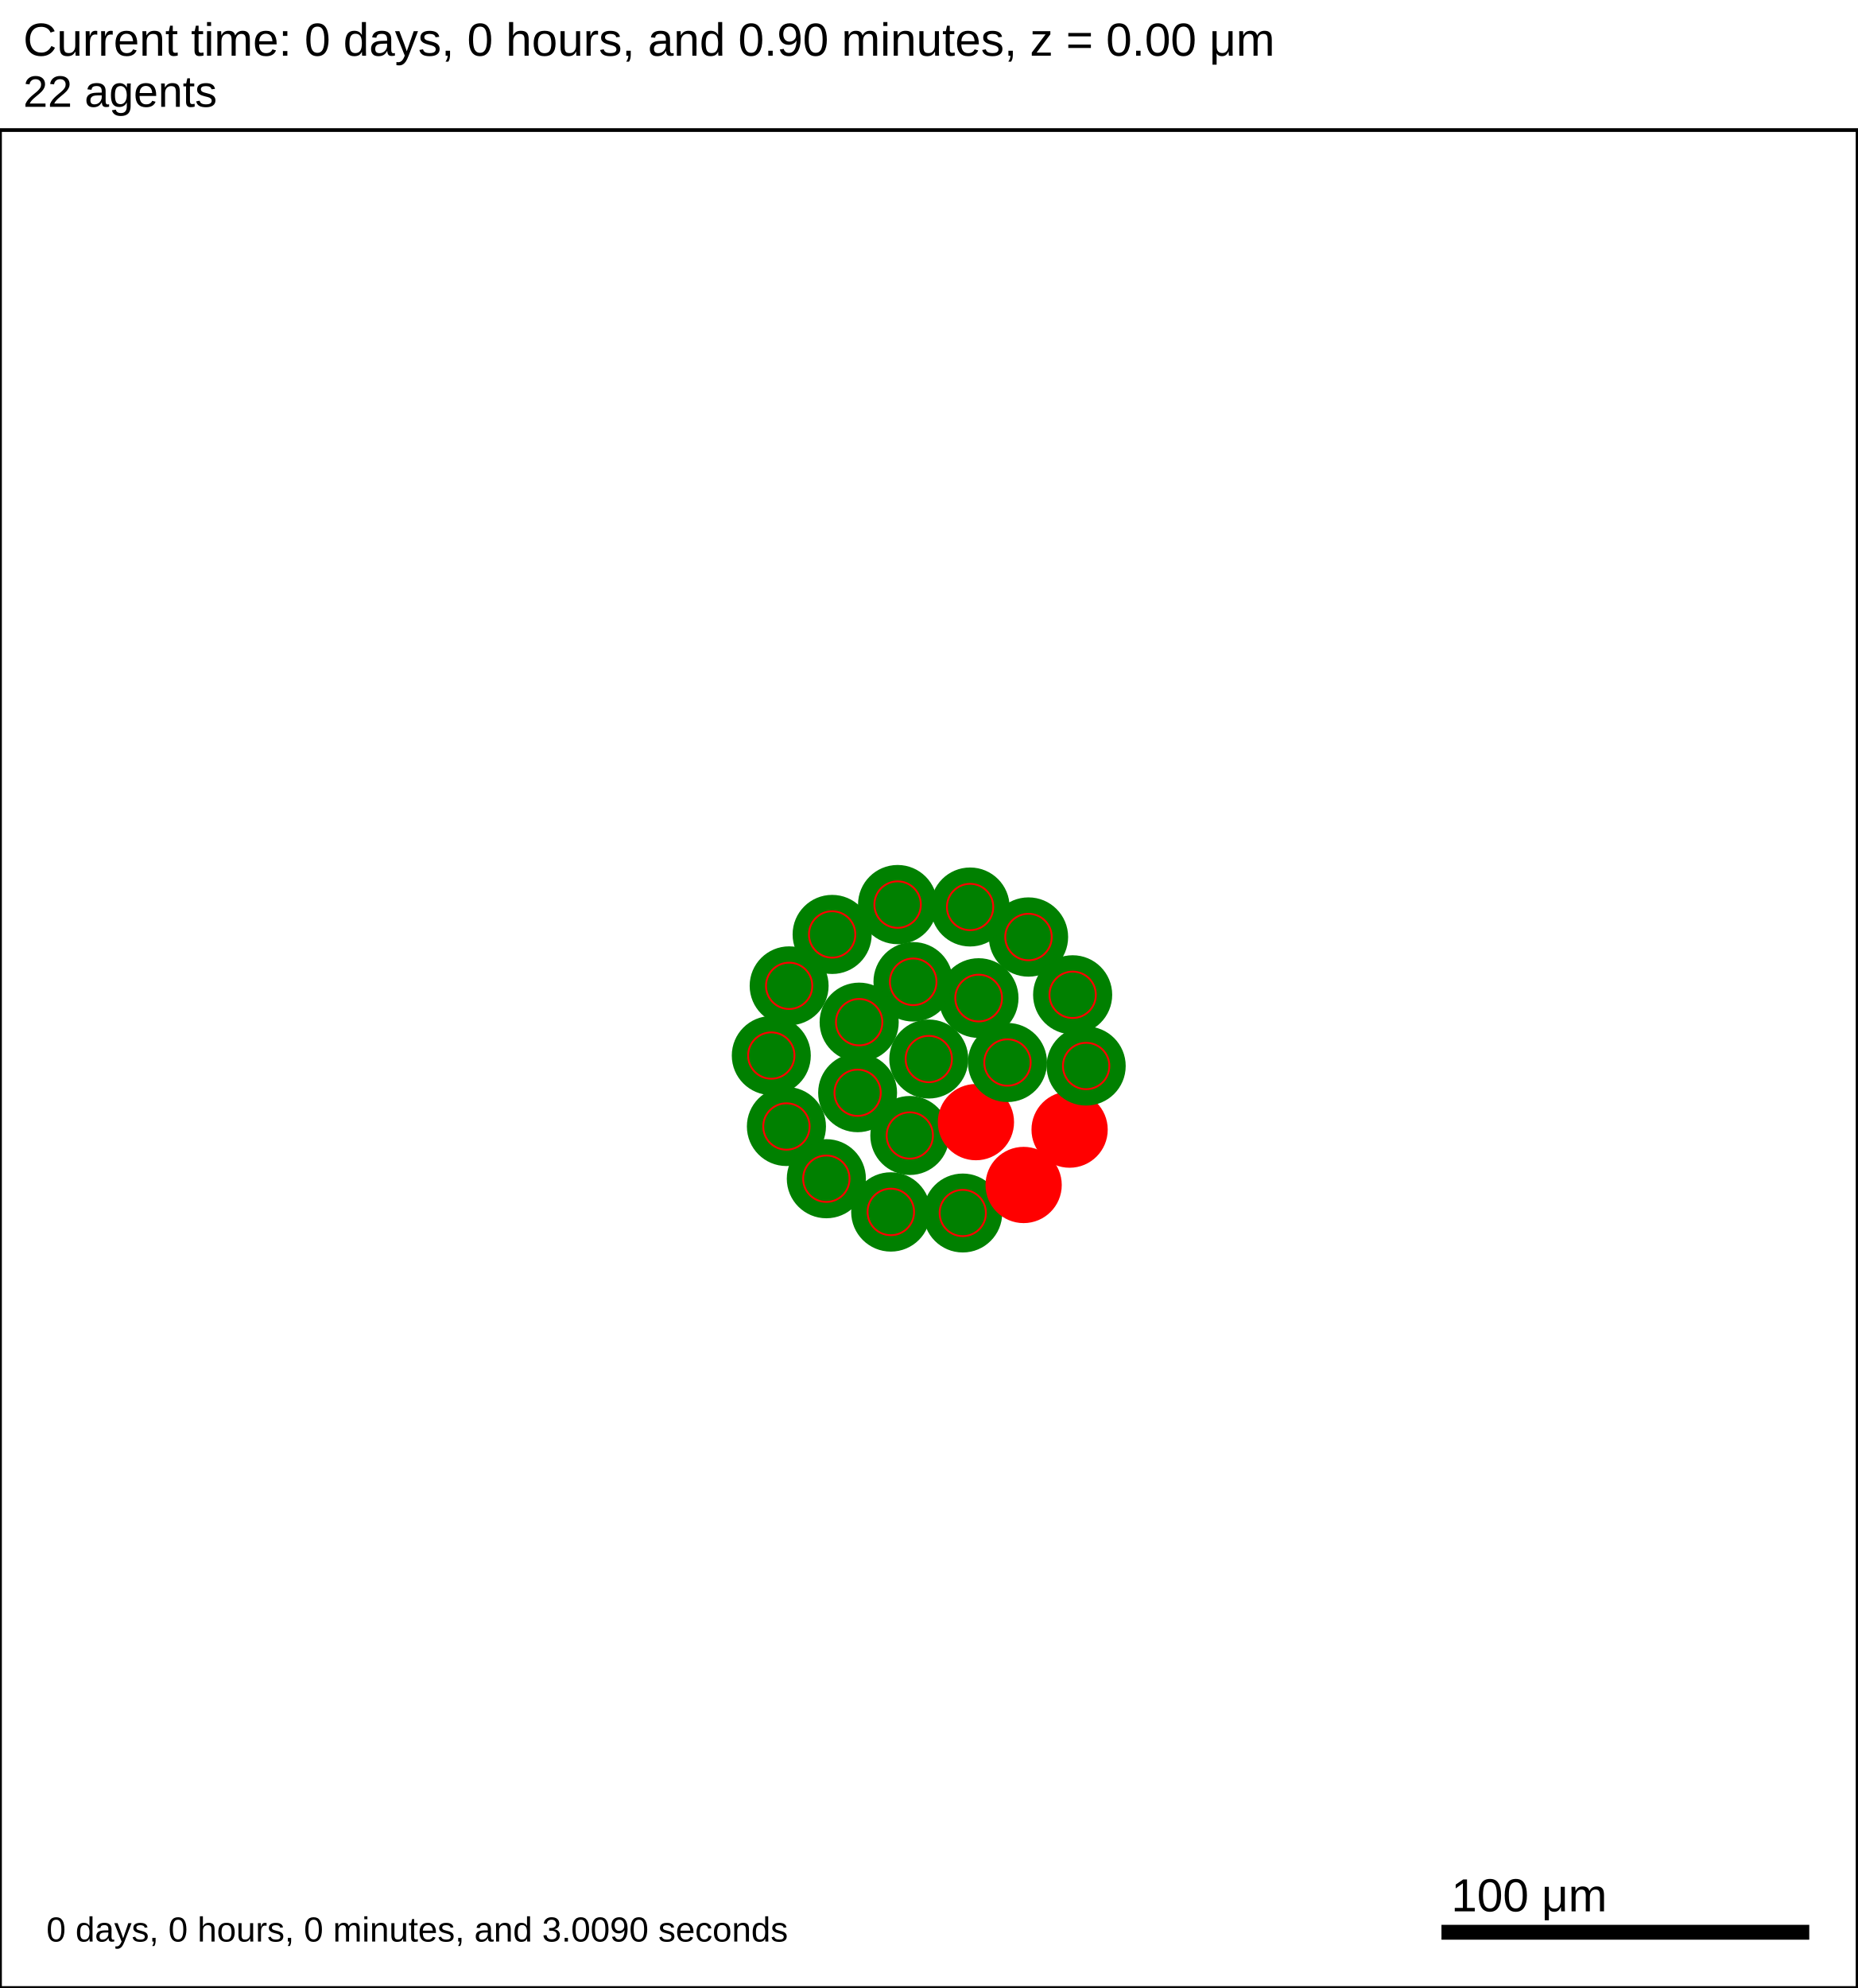
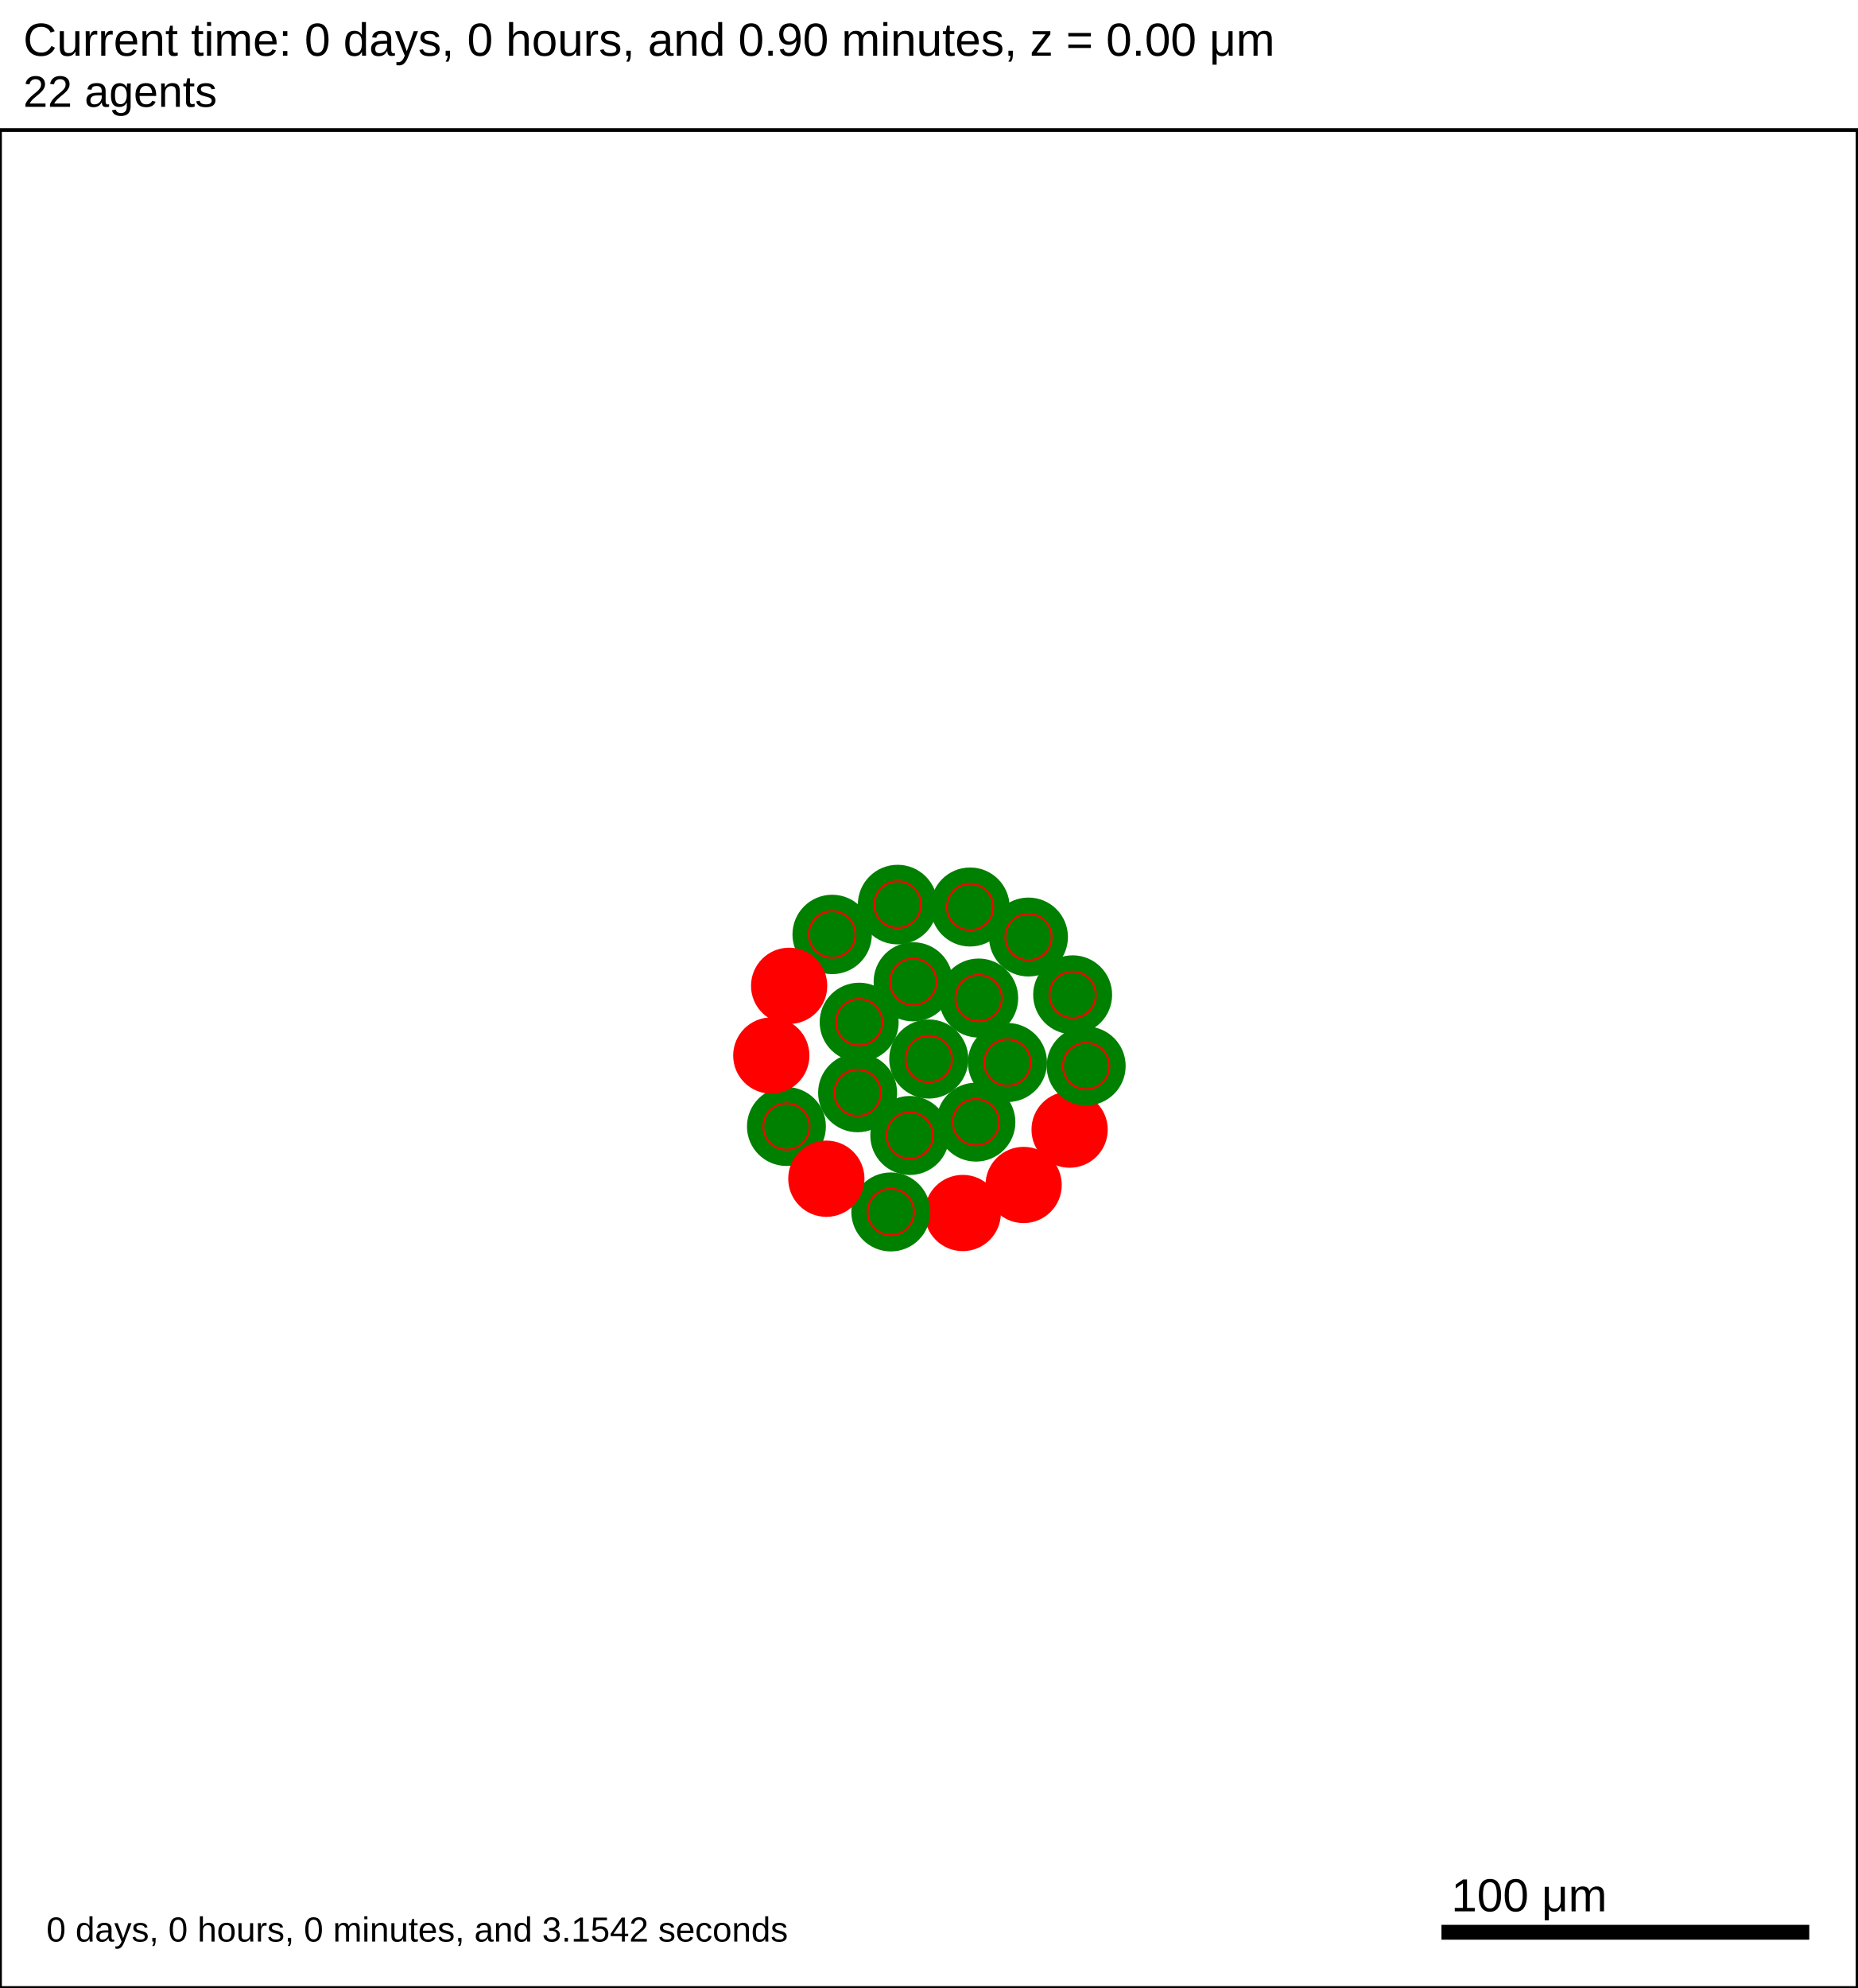
<svg xmlns="http://www.w3.org/2000/svg" version="1.1" width="500" height="535" id="svg2">
  <rect x="0" y="0" width="500" height="535" stroke-width="1" stroke="white" fill="white" />
  <text x="6.25" y="15" font-family="Arial" font-size="12.5" fill="black">
   Current time: 0 days, 0 hours, and 0.90 minutes, z = 0.00 μm
  </text>
  <text x="6.25" y="28.75" font-family="Arial" font-size="11.875" fill="black">
   22 agents
  </text>
  <g id="tissue" transform="translate(0,535) scale(1,-1)">
    <g id="ECM">
  </g>
    <g id="cells">
      <g id="cell0">
-         <circle cx="250" cy="250" r="10.381" stroke-width="0.5" stroke="green" fill="green" />
-         <circle cx="250" cy="250" r="6.234" stroke-width="0.5" stroke="red" fill="green" />
+         <circle cx="250" cy="250" r="10.397" stroke-width="0.5" stroke="green" fill="green" />
+         <circle cx="250" cy="250" r="6.243" stroke-width="0.5" stroke="red" fill="green" />
      </g>
      <g id="cell1">
-         <circle cx="230.842" cy="240.923" r="10.37" stroke-width="0.5" stroke="green" fill="green" />
-         <circle cx="230.842" cy="240.923" r="6.227" stroke-width="0.5" stroke="red" fill="green" />
+         <circle cx="230.842" cy="240.923" r="10.381" stroke-width="0.5" stroke="green" fill="green" />
+         <circle cx="230.842" cy="240.923" r="6.234" stroke-width="0.5" stroke="red" fill="green" />
      </g>
      <g id="cell2">
-         <circle cx="263.426" cy="266.406" r="10.476" stroke-width="0.5" stroke="green" fill="green" />
-         <circle cx="263.426" cy="266.406" r="6.291" stroke-width="0.5" stroke="red" fill="green" />
+         <circle cx="263.426" cy="266.406" r="10.387" stroke-width="0.5" stroke="green" fill="green" />
+         <circle cx="263.426" cy="266.406" r="6.237" stroke-width="0.5" stroke="red" fill="green" />
      </g>
      <g id="cell3">
        <circle cx="244.892" cy="229.425" r="10.381" stroke-width="0.5" stroke="green" fill="green" />
        <circle cx="244.892" cy="229.425" r="6.234" stroke-width="0.5" stroke="red" fill="green" />
      </g>
      <g id="cell4">
-         <circle cx="245.806" cy="270.781" r="10.446" stroke-width="0.5" stroke="green" fill="green" />
-         <circle cx="245.806" cy="270.781" r="6.273" stroke-width="0.5" stroke="red" fill="green" />
+         <circle cx="245.806" cy="270.781" r="10.401" stroke-width="0.5" stroke="green" fill="green" />
+         <circle cx="245.806" cy="270.781" r="6.246" stroke-width="0.5" stroke="red" fill="green" />
      </g>
      <g id="cell5">
-         <circle cx="262.688" cy="233.016" r="10.012" stroke-width="0.5" stroke="red" fill="red" />
-         <circle cx="262.688" cy="233.016" r="6.012" stroke-width="0.5" stroke="red" fill="red" />
+         <circle cx="262.688" cy="233.016" r="10.37" stroke-width="0.5" stroke="green" fill="green" />
+         <circle cx="262.688" cy="233.016" r="6.227" stroke-width="0.5" stroke="red" fill="green" />
      </g>
      <g id="cell6">
-         <circle cx="231.262" cy="259.916" r="10.397" stroke-width="0.5" stroke="green" fill="green" />
-         <circle cx="231.262" cy="259.916" r="6.243" stroke-width="0.5" stroke="red" fill="green" />
+         <circle cx="231.262" cy="259.916" r="10.378" stroke-width="0.5" stroke="green" fill="green" />
+         <circle cx="231.262" cy="259.916" r="6.232" stroke-width="0.5" stroke="red" fill="green" />
      </g>
      <g id="cell7">
-         <circle cx="271.179" cy="249.063" r="10.397" stroke-width="0.5" stroke="green" fill="green" />
-         <circle cx="271.179" cy="249.063" r="6.243" stroke-width="0.5" stroke="red" fill="green" />
+         <circle cx="271.179" cy="249.063" r="10.394" stroke-width="0.5" stroke="green" fill="green" />
+         <circle cx="271.179" cy="249.063" r="6.241" stroke-width="0.5" stroke="red" fill="green" />
      </g>
      <g id="cell8">
-         <circle cx="259.149" cy="208.562" r="10.372" stroke-width="0.5" stroke="green" fill="green" />
-         <circle cx="259.149" cy="208.562" r="6.228" stroke-width="0.5" stroke="red" fill="green" />
+         <circle cx="259.148" cy="208.561" r="10.012" stroke-width="0.5" stroke="red" fill="red" />
+         <circle cx="259.148" cy="208.561" r="6.012" stroke-width="0.5" stroke="red" fill="red" />
      </g>
      <g id="cell9">
-         <circle cx="211.683" cy="231.845" r="10.394" stroke-width="0.5" stroke="green" fill="green" />
-         <circle cx="211.683" cy="231.845" r="6.241" stroke-width="0.5" stroke="red" fill="green" />
+         <circle cx="211.683" cy="231.845" r="10.372" stroke-width="0.5" stroke="green" fill="green" />
+         <circle cx="211.683" cy="231.845" r="6.228" stroke-width="0.5" stroke="red" fill="green" />
      </g>
      <g id="cell10">
-         <circle cx="223.989" cy="283.53" r="10.394" stroke-width="0.5" stroke="green" fill="green" />
-         <circle cx="223.989" cy="283.53" r="6.241" stroke-width="0.5" stroke="red" fill="green" />
+         <circle cx="223.989" cy="283.53" r="10.433" stroke-width="0.5" stroke="green" fill="green" />
+         <circle cx="223.989" cy="283.53" r="6.265" stroke-width="0.5" stroke="red" fill="green" />
      </g>
      <g id="cell11">
-         <circle cx="276.838" cy="282.832" r="10.42" stroke-width="0.5" stroke="green" fill="green" />
-         <circle cx="276.838" cy="282.832" r="6.257" stroke-width="0.5" stroke="red" fill="green" />
+         <circle cx="276.837" cy="282.833" r="10.372" stroke-width="0.5" stroke="green" fill="green" />
+         <circle cx="276.837" cy="282.833" r="6.228" stroke-width="0.5" stroke="red" fill="green" />
      </g>
      <g id="cell12">
        <circle cx="287.906" cy="231.002" r="10.012" stroke-width="0.5" stroke="red" fill="red" />
        <circle cx="287.906" cy="231.002" r="6.012" stroke-width="0.5" stroke="red" fill="red" />
      </g>
      <g id="cell13">
-         <circle cx="239.783" cy="208.849" r="10.424" stroke-width="0.5" stroke="green" fill="green" />
-         <circle cx="239.783" cy="208.849" r="6.259" stroke-width="0.5" stroke="red" fill="green" />
+         <circle cx="239.783" cy="208.849" r="10.381" stroke-width="0.5" stroke="green" fill="green" />
+         <circle cx="239.783" cy="208.849" r="6.234" stroke-width="0.5" stroke="red" fill="green" />
      </g>
      <g id="cell14">
-         <circle cx="207.61" cy="250.938" r="10.384" stroke-width="0.5" stroke="green" fill="green" />
-         <circle cx="207.61" cy="250.938" r="6.235" stroke-width="0.5" stroke="red" fill="green" />
+         <circle cx="207.61" cy="250.938" r="10.012" stroke-width="0.5" stroke="red" fill="red" />
+         <circle cx="207.61" cy="250.938" r="6.012" stroke-width="0.5" stroke="red" fill="red" />
      </g>
      <g id="cell15">
-         <circle cx="241.613" cy="291.562" r="10.412" stroke-width="0.5" stroke="green" fill="green" />
-         <circle cx="241.613" cy="291.562" r="6.252" stroke-width="0.5" stroke="red" fill="green" />
+         <circle cx="241.613" cy="291.562" r="10.461" stroke-width="0.5" stroke="green" fill="green" />
+         <circle cx="241.613" cy="291.562" r="6.281" stroke-width="0.5" stroke="red" fill="green" />
      </g>
      <g id="cell16">
-         <circle cx="288.725" cy="267.282" r="10.397" stroke-width="0.5" stroke="green" fill="green" />
-         <circle cx="288.725" cy="267.282" r="6.243" stroke-width="0.5" stroke="red" fill="green" />
+         <circle cx="288.725" cy="267.282" r="10.375" stroke-width="0.5" stroke="green" fill="green" />
+         <circle cx="288.725" cy="267.282" r="6.23" stroke-width="0.5" stroke="red" fill="green" />
      </g>
      <g id="cell17">
-         <circle cx="275.532" cy="216.104" r="10.012" stroke-width="0.5" stroke="red" fill="red" />
-         <circle cx="275.532" cy="216.104" r="6.012" stroke-width="0.5" stroke="red" fill="red" />
+         <circle cx="275.531" cy="216.104" r="10.012" stroke-width="0.5" stroke="red" fill="red" />
+         <circle cx="275.531" cy="216.104" r="6.012" stroke-width="0.5" stroke="red" fill="red" />
      </g>
      <g id="cell18">
-         <circle cx="222.428" cy="217.789" r="10.397" stroke-width="0.5" stroke="green" fill="green" />
-         <circle cx="222.428" cy="217.789" r="6.243" stroke-width="0.5" stroke="red" fill="green" />
+         <circle cx="222.428" cy="217.789" r="10.012" stroke-width="0.5" stroke="red" fill="red" />
+         <circle cx="222.428" cy="217.789" r="6.012" stroke-width="0.5" stroke="red" fill="red" />
      </g>
      <g id="cell19">
-         <circle cx="212.413" cy="269.699" r="10.375" stroke-width="0.5" stroke="green" fill="green" />
-         <circle cx="212.413" cy="269.699" r="6.23" stroke-width="0.5" stroke="red" fill="green" />
+         <circle cx="212.413" cy="269.699" r="10.012" stroke-width="0.5" stroke="red" fill="red" />
+         <circle cx="212.413" cy="269.699" r="6.012" stroke-width="0.5" stroke="red" fill="red" />
      </g>
      <g id="cell20">
-         <circle cx="261.124" cy="290.915" r="10.381" stroke-width="0.5" stroke="green" fill="green" />
-         <circle cx="261.124" cy="290.915" r="6.234" stroke-width="0.5" stroke="red" fill="green" />
+         <circle cx="261.124" cy="290.915" r="10.387" stroke-width="0.5" stroke="green" fill="green" />
+         <circle cx="261.124" cy="290.915" r="6.237" stroke-width="0.5" stroke="red" fill="green" />
      </g>
      <g id="cell21">
-         <circle cx="292.359" cy="248.125" r="10.397" stroke-width="0.5" stroke="green" fill="green" />
-         <circle cx="292.359" cy="248.125" r="6.243" stroke-width="0.5" stroke="red" fill="green" />
+         <circle cx="292.359" cy="248.125" r="10.384" stroke-width="0.5" stroke="green" fill="green" />
+         <circle cx="292.359" cy="248.125" r="6.235" stroke-width="0.5" stroke="red" fill="green" />
      </g>
    </g>
  </g>
  <rect x="387.5" y="517.5" width="100" height="5" stroke-width="1" stroke="rgb(255,255,255)" fill="rgb(0,0,0)" />
  <text x="390.625" y="514.375" font-family="Arial" font-size="12.5" fill="black">
   100 μm
  </text>
  <text x="12.5" y="522.5" font-family="Arial" font-size="9.375" fill="black">
-    0 days, 0 hours, 0 minutes, and 3.0090 seconds
+    0 days, 0 hours, 0 minutes, and 3.1542 seconds
  </text>
  <rect x="0" y="35" width="500" height="500" stroke-width="1" stroke="rgb(0,0,0)" fill="none" />
</svg>
